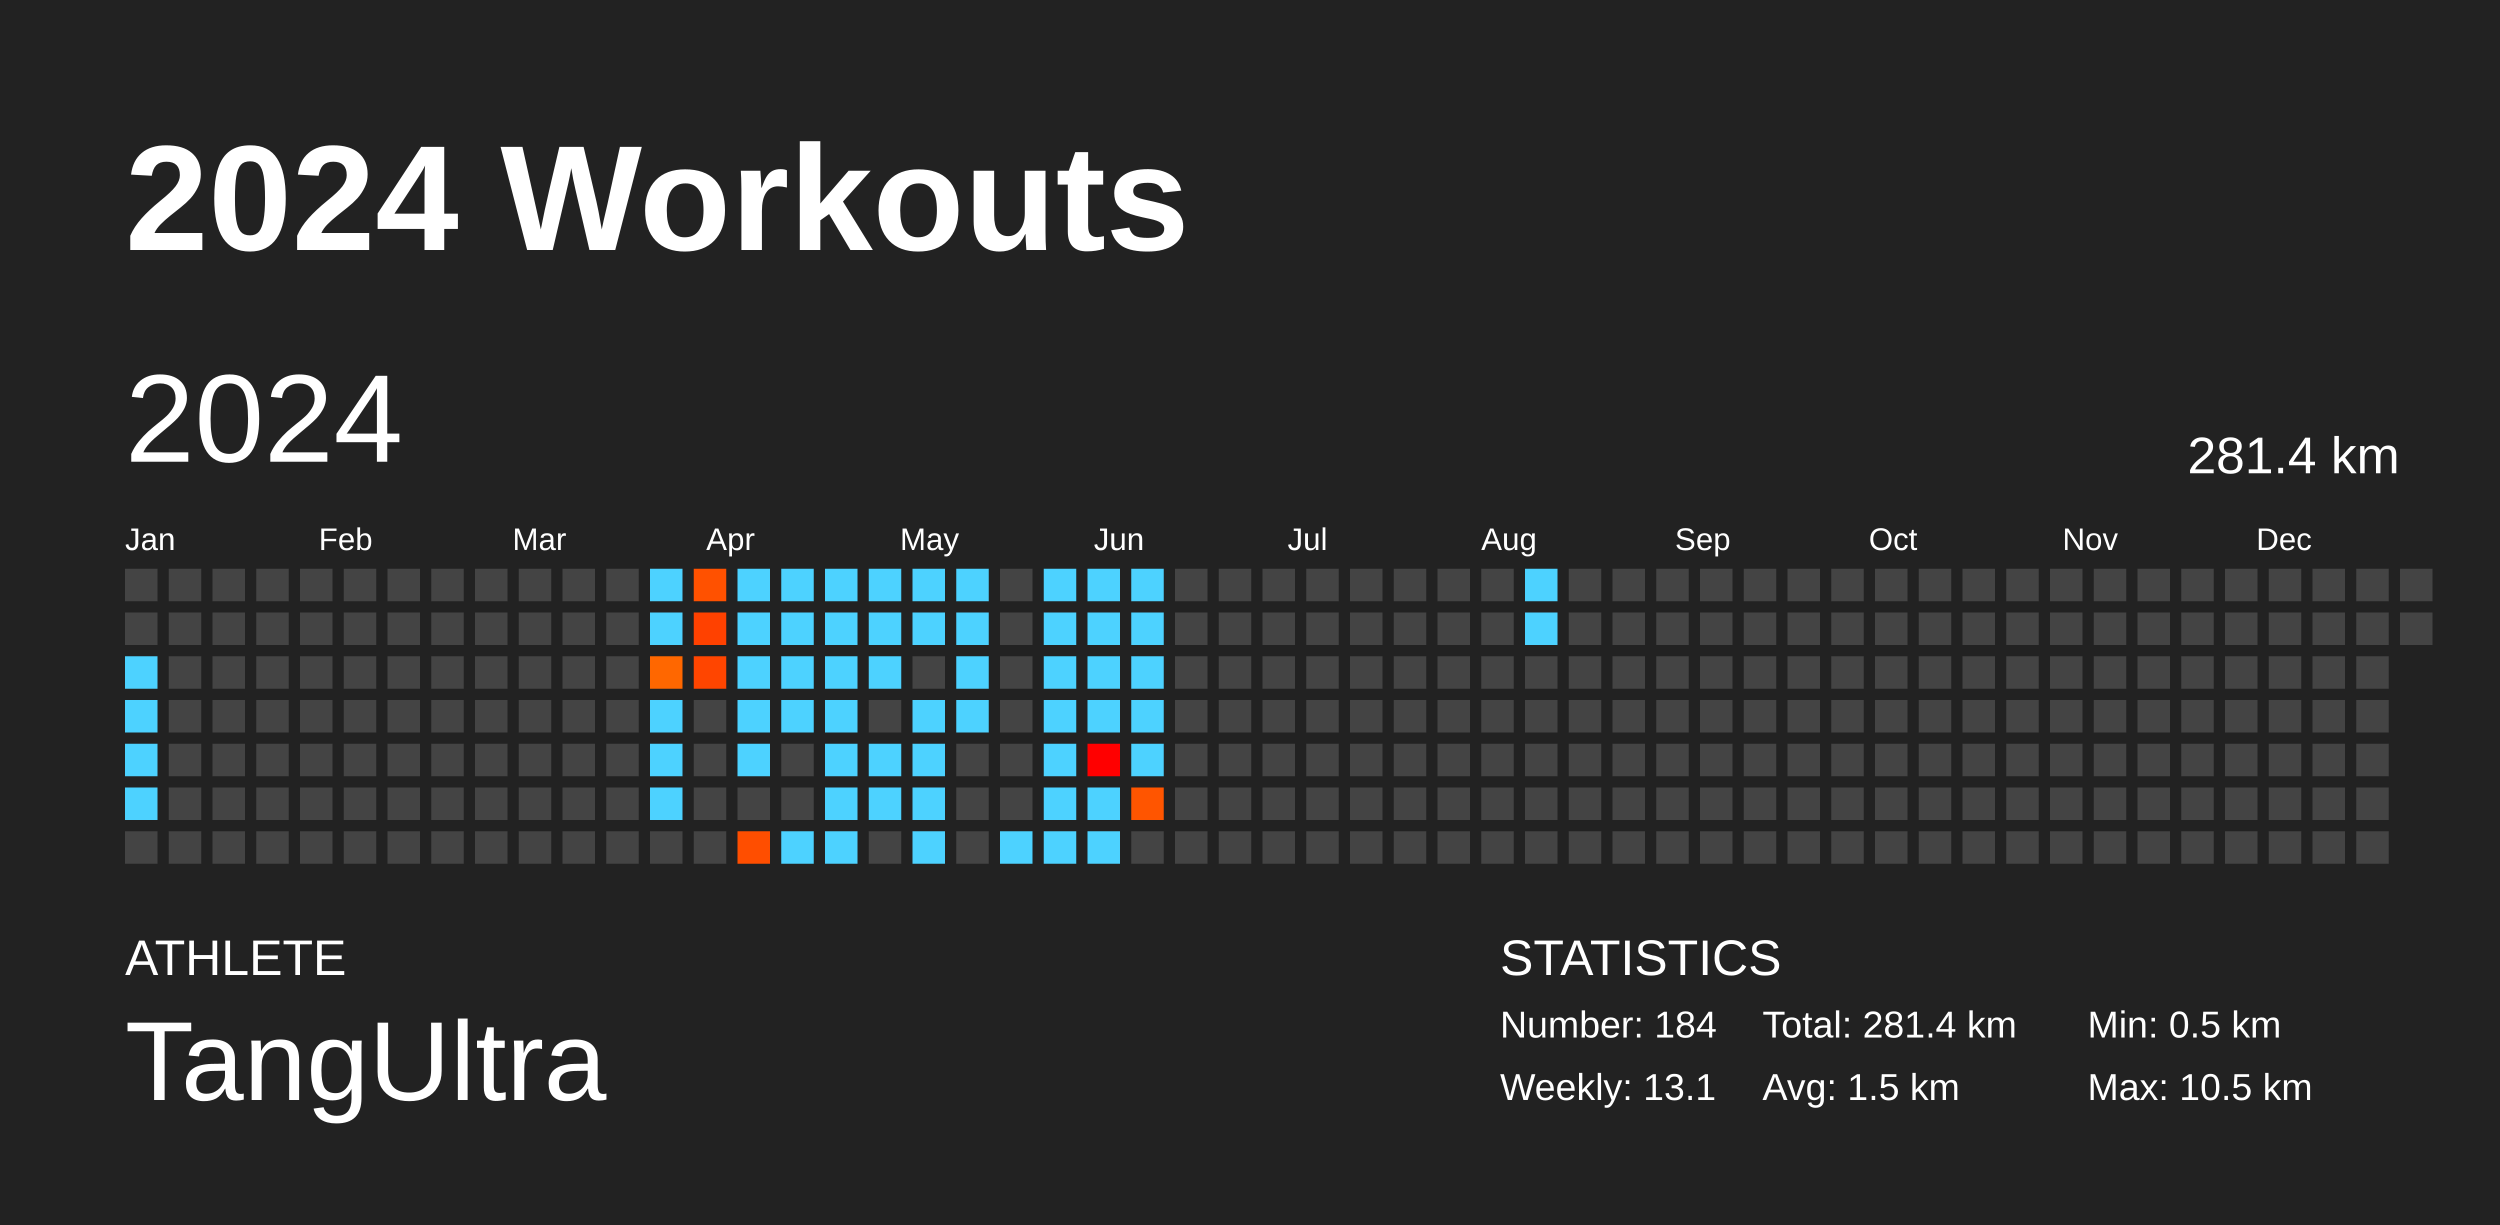
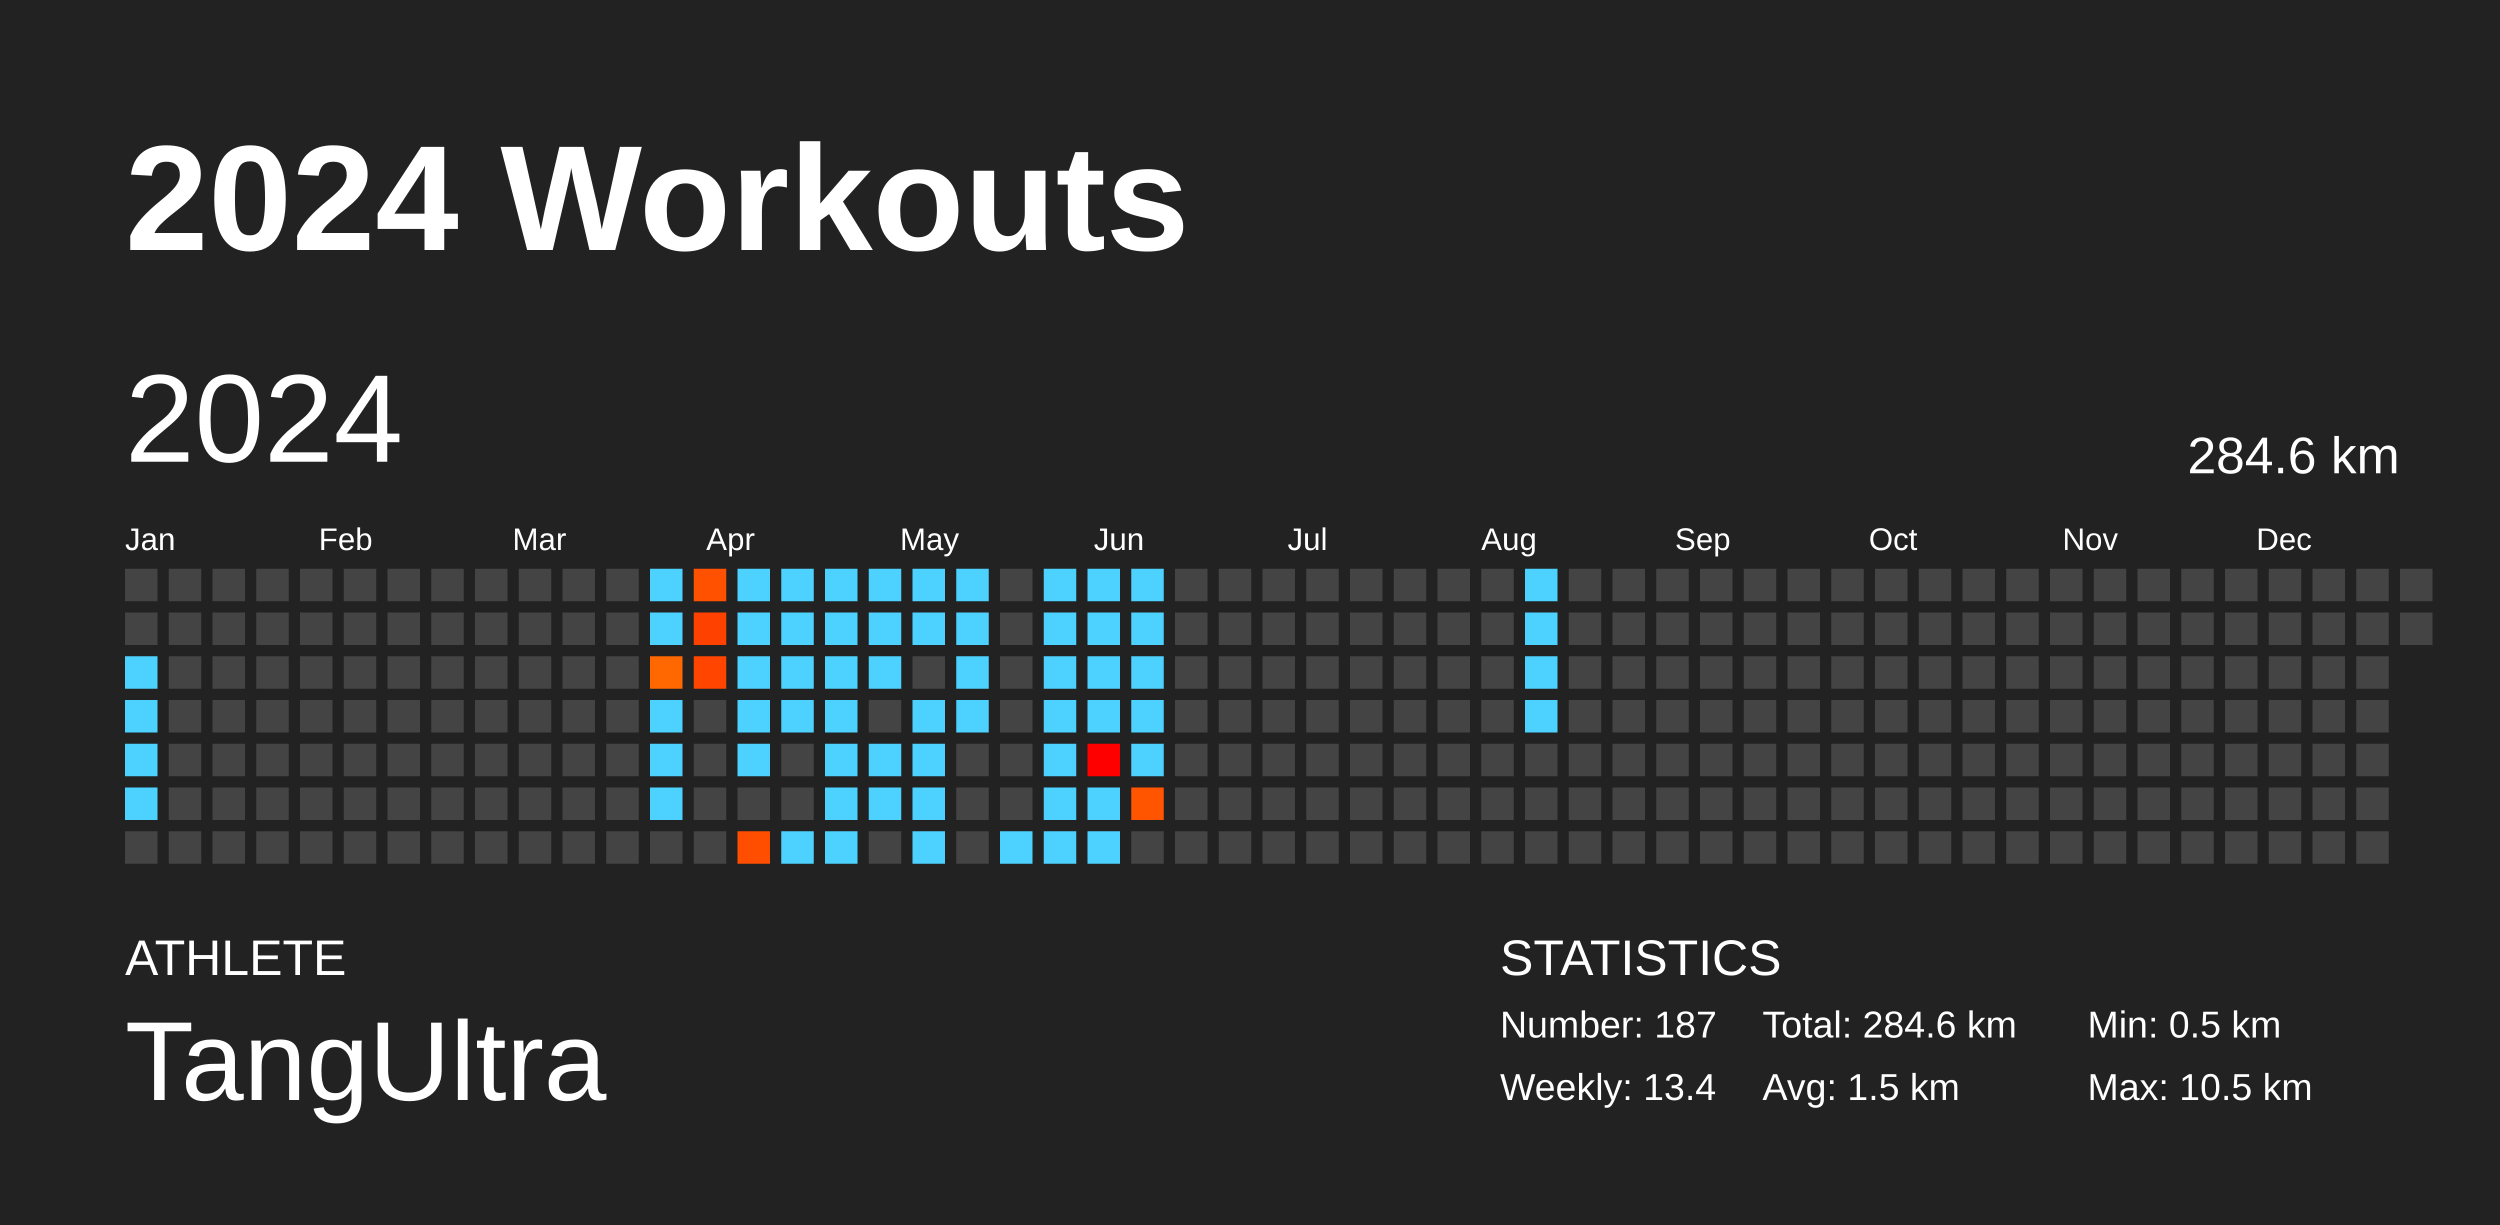
<svg xmlns="http://www.w3.org/2000/svg" baseProfile="full" height="98mm" version="1.1" viewBox="0,0,200,98" width="200mm">
  <defs />
  <rect fill="#222222" height="98" width="200" x="0" y="0" />
  <text fill="#FFFFFF" style="font-size:12px; font-family:Arial; font-weight:bold;" x="10" y="20">2024 Workouts</text>
  <text fill="#FFFFFF" style="font-size:4px; font-family:Arial" x="10" y="78">ATHLETE</text>
  <text fill="#FFFFFF" style="font-size:9px; font-family:Arial" x="10" y="88">TangUltra</text>
  <text fill="#FFFFFF" style="font-size:4px; font-family:Arial" x="120" y="78">STATISTICS</text>
-   <text fill="#FFFFFF" style="font-size:3px; font-family:Arial" x="120" y="83">Number: 184</text>
-   <text fill="#FFFFFF" style="font-size:3px; font-family:Arial" x="120" y="88">Weekly: 13.1</text>
-   <text fill="#FFFFFF" style="font-size:3px; font-family:Arial" x="141" y="83">Total: 281.4 km</text>
+   <text fill="#FFFFFF" style="font-size:3px; font-family:Arial" x="120" y="83">Number: 187</text>
+   <text fill="#FFFFFF" style="font-size:3px; font-family:Arial" x="120" y="88">Weekly: 13.4</text>
+   <text fill="#FFFFFF" style="font-size:3px; font-family:Arial" x="141" y="83">Total: 284.6 km</text>
  <text fill="#FFFFFF" style="font-size:3px; font-family:Arial" x="141" y="88">Avg: 1.5 km</text>
  <text fill="#FFFFFF" style="font-size:3px; font-family:Arial" x="167" y="83">Min: 0.5 km</text>
  <text fill="#FFFFFF" style="font-size:3px; font-family:Arial" x="167" y="88">Max: 10.5 km</text>
  <text dominant-baseline="hanging" fill="#FFFFFF" style="font-size:10.0px; font-family:Arial;" x="10" y="30">2024</text>
-   <text dominant-baseline="hanging" fill="#FFFFFF" style="font-size:4.125px; font-family:Arial;" x="175" y="35">281.4 km</text>
+   <text dominant-baseline="hanging" fill="#FFFFFF" style="font-size:4.125px; font-family:Arial;" x="175" y="35">284.6 km</text>
  <text fill="#FFFFFF" style="font-size:2.5px; font-family:Arial" x="10.0" y="44">Jan</text>
  <text fill="#FFFFFF" style="font-size:2.5px; font-family:Arial" x="25.5" y="44">Feb</text>
  <text fill="#FFFFFF" style="font-size:2.5px; font-family:Arial" x="41.0" y="44">Mar</text>
  <text fill="#FFFFFF" style="font-size:2.5px; font-family:Arial" x="56.5" y="44">Apr</text>
  <text fill="#FFFFFF" style="font-size:2.5px; font-family:Arial" x="72.0" y="44">May</text>
  <text fill="#FFFFFF" style="font-size:2.5px; font-family:Arial" x="87.5" y="44">Jun</text>
  <text fill="#FFFFFF" style="font-size:2.5px; font-family:Arial" x="103.0" y="44">Jul</text>
  <text fill="#FFFFFF" style="font-size:2.5px; font-family:Arial" x="118.5" y="44">Aug</text>
  <text fill="#FFFFFF" style="font-size:2.5px; font-family:Arial" x="134.0" y="44">Sep</text>
  <text fill="#FFFFFF" style="font-size:2.5px; font-family:Arial" x="149.5" y="44">Oct</text>
  <text fill="#FFFFFF" style="font-size:2.5px; font-family:Arial" x="165.0" y="44">Nov</text>
  <text fill="#FFFFFF" style="font-size:2.5px; font-family:Arial" x="180.5" y="44">Dec</text>
  <rect fill="#444444" height="2.6" width="2.6" x="10.0" y="45.5" />
  <rect fill="#444444" height="2.6" width="2.6" x="10.0" y="49.0" />
  <rect fill="#4dd2ff" height="2.6" width="2.6" x="10.0" y="52.5" />
  <rect fill="#4dd2ff" height="2.6" width="2.6" x="10.0" y="56.0" />
  <rect fill="#4dd2ff" height="2.6" width="2.6" x="10.0" y="59.5" />
  <rect fill="#4dd2ff" height="2.6" width="2.6" x="10.0" y="63.0" />
  <rect fill="#444444" height="2.6" width="2.6" x="10.0" y="66.5" />
  <rect fill="#444444" height="2.6" width="2.6" x="13.5" y="45.5" />
  <rect fill="#444444" height="2.6" width="2.6" x="13.5" y="49.0" />
  <rect fill="#444444" height="2.6" width="2.6" x="13.5" y="52.5" />
  <rect fill="#444444" height="2.6" width="2.6" x="13.5" y="56.0" />
  <rect fill="#444444" height="2.6" width="2.6" x="13.5" y="59.5" />
  <rect fill="#444444" height="2.6" width="2.6" x="13.5" y="63.0" />
  <rect fill="#444444" height="2.6" width="2.6" x="13.5" y="66.5" />
  <rect fill="#444444" height="2.6" width="2.6" x="17.0" y="45.5" />
  <rect fill="#444444" height="2.6" width="2.6" x="17.0" y="49.0" />
  <rect fill="#444444" height="2.6" width="2.6" x="17.0" y="52.5" />
  <rect fill="#444444" height="2.6" width="2.6" x="17.0" y="56.0" />
  <rect fill="#444444" height="2.6" width="2.6" x="17.0" y="59.5" />
  <rect fill="#444444" height="2.6" width="2.6" x="17.0" y="63.0" />
  <rect fill="#444444" height="2.6" width="2.6" x="17.0" y="66.5" />
  <rect fill="#444444" height="2.6" width="2.6" x="20.5" y="45.5" />
  <rect fill="#444444" height="2.6" width="2.6" x="20.5" y="49.0" />
  <rect fill="#444444" height="2.6" width="2.6" x="20.5" y="52.5" />
  <rect fill="#444444" height="2.6" width="2.6" x="20.5" y="56.0" />
  <rect fill="#444444" height="2.6" width="2.6" x="20.5" y="59.5" />
  <rect fill="#444444" height="2.6" width="2.6" x="20.5" y="63.0" />
  <rect fill="#444444" height="2.6" width="2.6" x="20.5" y="66.5" />
  <rect fill="#444444" height="2.6" width="2.6" x="24.0" y="45.5" />
  <rect fill="#444444" height="2.6" width="2.6" x="24.0" y="49.0" />
  <rect fill="#444444" height="2.6" width="2.6" x="24.0" y="52.5" />
  <rect fill="#444444" height="2.6" width="2.6" x="24.0" y="56.0" />
  <rect fill="#444444" height="2.6" width="2.6" x="24.0" y="59.5" />
  <rect fill="#444444" height="2.6" width="2.6" x="24.0" y="63.0" />
  <rect fill="#444444" height="2.6" width="2.6" x="24.0" y="66.5" />
  <rect fill="#444444" height="2.6" width="2.6" x="27.5" y="45.5" />
  <rect fill="#444444" height="2.6" width="2.6" x="27.5" y="49.0" />
  <rect fill="#444444" height="2.6" width="2.6" x="27.5" y="52.5" />
  <rect fill="#444444" height="2.6" width="2.6" x="27.5" y="56.0" />
  <rect fill="#444444" height="2.6" width="2.6" x="27.5" y="59.5" />
  <rect fill="#444444" height="2.6" width="2.6" x="27.5" y="63.0" />
  <rect fill="#444444" height="2.6" width="2.6" x="27.5" y="66.5" />
  <rect fill="#444444" height="2.6" width="2.6" x="31.0" y="45.5" />
  <rect fill="#444444" height="2.6" width="2.6" x="31.0" y="49.0" />
  <rect fill="#444444" height="2.6" width="2.6" x="31.0" y="52.5" />
  <rect fill="#444444" height="2.6" width="2.6" x="31.0" y="56.0" />
  <rect fill="#444444" height="2.6" width="2.6" x="31.0" y="59.5" />
  <rect fill="#444444" height="2.6" width="2.6" x="31.0" y="63.0" />
  <rect fill="#444444" height="2.6" width="2.6" x="31.0" y="66.5" />
  <rect fill="#444444" height="2.6" width="2.6" x="34.5" y="45.5" />
  <rect fill="#444444" height="2.6" width="2.6" x="34.5" y="49.0" />
  <rect fill="#444444" height="2.6" width="2.6" x="34.5" y="52.5" />
  <rect fill="#444444" height="2.6" width="2.6" x="34.5" y="56.0" />
  <rect fill="#444444" height="2.6" width="2.6" x="34.5" y="59.5" />
  <rect fill="#444444" height="2.6" width="2.6" x="34.5" y="63.0" />
  <rect fill="#444444" height="2.6" width="2.6" x="34.5" y="66.5" />
  <rect fill="#444444" height="2.6" width="2.6" x="38.0" y="45.5" />
  <rect fill="#444444" height="2.6" width="2.6" x="38.0" y="49.0" />
  <rect fill="#444444" height="2.6" width="2.6" x="38.0" y="52.5" />
  <rect fill="#444444" height="2.6" width="2.6" x="38.0" y="56.0" />
  <rect fill="#444444" height="2.6" width="2.6" x="38.0" y="59.5" />
  <rect fill="#444444" height="2.6" width="2.6" x="38.0" y="63.0" />
  <rect fill="#444444" height="2.6" width="2.6" x="38.0" y="66.5" />
  <rect fill="#444444" height="2.6" width="2.6" x="41.5" y="45.5" />
  <rect fill="#444444" height="2.6" width="2.6" x="41.5" y="49.0" />
  <rect fill="#444444" height="2.6" width="2.6" x="41.5" y="52.5" />
  <rect fill="#444444" height="2.6" width="2.6" x="41.5" y="56.0" />
  <rect fill="#444444" height="2.6" width="2.6" x="41.5" y="59.5" />
  <rect fill="#444444" height="2.6" width="2.6" x="41.5" y="63.0" />
  <rect fill="#444444" height="2.6" width="2.6" x="41.5" y="66.5" />
  <rect fill="#444444" height="2.6" width="2.6" x="45.0" y="45.5" />
  <rect fill="#444444" height="2.6" width="2.6" x="45.0" y="49.0" />
  <rect fill="#444444" height="2.6" width="2.6" x="45.0" y="52.5" />
  <rect fill="#444444" height="2.6" width="2.6" x="45.0" y="56.0" />
  <rect fill="#444444" height="2.6" width="2.6" x="45.0" y="59.5" />
  <rect fill="#444444" height="2.6" width="2.6" x="45.0" y="63.0" />
  <rect fill="#444444" height="2.6" width="2.6" x="45.0" y="66.5" />
  <rect fill="#444444" height="2.6" width="2.6" x="48.5" y="45.5" />
  <rect fill="#444444" height="2.6" width="2.6" x="48.5" y="49.0" />
  <rect fill="#444444" height="2.6" width="2.6" x="48.5" y="52.5" />
  <rect fill="#444444" height="2.6" width="2.6" x="48.5" y="56.0" />
  <rect fill="#444444" height="2.6" width="2.6" x="48.5" y="59.5" />
  <rect fill="#444444" height="2.6" width="2.6" x="48.5" y="63.0" />
  <rect fill="#444444" height="2.6" width="2.6" x="48.5" y="66.5" />
  <rect fill="#4dd2ff" height="2.6" width="2.6" x="52.0" y="45.5" />
  <rect fill="#4dd2ff" height="2.6" width="2.6" x="52.0" y="49.0" />
  <rect fill="#ff6700" height="2.6" width="2.6" x="52.0" y="52.5" />
  <rect fill="#4dd2ff" height="2.6" width="2.6" x="52.0" y="56.0" />
  <rect fill="#4dd2ff" height="2.6" width="2.6" x="52.0" y="59.5" />
  <rect fill="#4dd2ff" height="2.6" width="2.6" x="52.0" y="63.0" />
  <rect fill="#444444" height="2.6" width="2.6" x="52.0" y="66.5" />
  <rect fill="#ff5100" height="2.6" width="2.6" x="55.5" y="45.5" />
  <rect fill="#ff4100" height="2.6" width="2.6" x="55.5" y="49.0" />
  <rect fill="#ff4500" height="2.6" width="2.6" x="55.5" y="52.5" />
  <rect fill="#444444" height="2.6" width="2.6" x="55.5" y="56.0" />
  <rect fill="#444444" height="2.6" width="2.6" x="55.5" y="59.5" />
  <rect fill="#444444" height="2.6" width="2.6" x="55.5" y="63.0" />
  <rect fill="#444444" height="2.6" width="2.6" x="55.5" y="66.5" />
  <rect fill="#4dd2ff" height="2.6" width="2.6" x="59.0" y="45.5" />
  <rect fill="#4dd2ff" height="2.6" width="2.6" x="59.0" y="49.0" />
  <rect fill="#4dd2ff" height="2.6" width="2.6" x="59.0" y="52.5" />
  <rect fill="#4dd2ff" height="2.6" width="2.6" x="59.0" y="56.0" />
  <rect fill="#4dd2ff" height="2.6" width="2.6" x="59.0" y="59.5" />
  <rect fill="#444444" height="2.6" width="2.6" x="59.0" y="63.0" />
  <rect fill="#ff4e00" height="2.6" width="2.6" x="59.0" y="66.5" />
  <rect fill="#4dd2ff" height="2.6" width="2.6" x="62.5" y="45.5" />
  <rect fill="#4dd2ff" height="2.6" width="2.6" x="62.5" y="49.0" />
  <rect fill="#4dd2ff" height="2.6" width="2.6" x="62.5" y="52.5" />
  <rect fill="#4dd2ff" height="2.6" width="2.6" x="62.5" y="56.0" />
  <rect fill="#444444" height="2.6" width="2.6" x="62.5" y="59.5" />
  <rect fill="#444444" height="2.6" width="2.6" x="62.5" y="63.0" />
  <rect fill="#4dd2ff" height="2.6" width="2.6" x="62.5" y="66.5" />
  <rect fill="#4dd2ff" height="2.6" width="2.6" x="66.0" y="45.5" />
  <rect fill="#4dd2ff" height="2.6" width="2.6" x="66.0" y="49.0" />
  <rect fill="#4dd2ff" height="2.6" width="2.6" x="66.0" y="52.5" />
  <rect fill="#4dd2ff" height="2.6" width="2.6" x="66.0" y="56.0" />
  <rect fill="#4dd2ff" height="2.6" width="2.6" x="66.0" y="59.5" />
  <rect fill="#4dd2ff" height="2.6" width="2.6" x="66.0" y="63.0" />
  <rect fill="#4dd2ff" height="2.6" width="2.6" x="66.0" y="66.5" />
  <rect fill="#4dd2ff" height="2.6" width="2.6" x="69.5" y="45.5" />
  <rect fill="#4dd2ff" height="2.6" width="2.6" x="69.5" y="49.0" />
  <rect fill="#4dd2ff" height="2.6" width="2.6" x="69.5" y="52.5" />
  <rect fill="#444444" height="2.6" width="2.6" x="69.5" y="56.0" />
  <rect fill="#4dd2ff" height="2.6" width="2.6" x="69.5" y="59.5" />
  <rect fill="#4dd2ff" height="2.6" width="2.6" x="69.5" y="63.0" />
  <rect fill="#444444" height="2.6" width="2.6" x="69.5" y="66.5" />
  <rect fill="#4dd2ff" height="2.6" width="2.6" x="73.0" y="45.5" />
  <rect fill="#4dd2ff" height="2.6" width="2.6" x="73.0" y="49.0" />
  <rect fill="#444444" height="2.6" width="2.6" x="73.0" y="52.5" />
  <rect fill="#4dd2ff" height="2.6" width="2.6" x="73.0" y="56.0" />
  <rect fill="#4dd2ff" height="2.6" width="2.6" x="73.0" y="59.5" />
  <rect fill="#4dd2ff" height="2.6" width="2.6" x="73.0" y="63.0" />
  <rect fill="#4dd2ff" height="2.6" width="2.6" x="73.0" y="66.5" />
  <rect fill="#4dd2ff" height="2.6" width="2.6" x="76.5" y="45.5" />
  <rect fill="#4dd2ff" height="2.6" width="2.6" x="76.5" y="49.0" />
  <rect fill="#4dd2ff" height="2.6" width="2.6" x="76.5" y="52.5" />
  <rect fill="#4dd2ff" height="2.6" width="2.6" x="76.5" y="56.0" />
  <rect fill="#444444" height="2.6" width="2.6" x="76.5" y="59.5" />
  <rect fill="#444444" height="2.6" width="2.6" x="76.5" y="63.0" />
  <rect fill="#444444" height="2.6" width="2.6" x="76.5" y="66.5" />
  <rect fill="#444444" height="2.6" width="2.6" x="80.0" y="45.5" />
  <rect fill="#444444" height="2.6" width="2.6" x="80.0" y="49.0" />
  <rect fill="#444444" height="2.6" width="2.6" x="80.0" y="52.5" />
  <rect fill="#444444" height="2.6" width="2.6" x="80.0" y="56.0" />
  <rect fill="#444444" height="2.6" width="2.6" x="80.0" y="59.5" />
  <rect fill="#444444" height="2.6" width="2.6" x="80.0" y="63.0" />
  <rect fill="#4dd2ff" height="2.6" width="2.6" x="80.0" y="66.5" />
  <rect fill="#4dd2ff" height="2.6" width="2.6" x="83.5" y="45.5" />
  <rect fill="#4dd2ff" height="2.6" width="2.6" x="83.5" y="49.0" />
  <rect fill="#4dd2ff" height="2.6" width="2.6" x="83.5" y="52.5" />
  <rect fill="#4dd2ff" height="2.6" width="2.6" x="83.5" y="56.0" />
  <rect fill="#4dd2ff" height="2.6" width="2.6" x="83.5" y="59.5" />
  <rect fill="#4dd2ff" height="2.6" width="2.6" x="83.5" y="63.0" />
  <rect fill="#4dd2ff" height="2.6" width="2.6" x="83.5" y="66.5" />
  <rect fill="#4dd2ff" height="2.6" width="2.6" x="87.0" y="45.5" />
  <rect fill="#4dd2ff" height="2.6" width="2.6" x="87.0" y="49.0" />
  <rect fill="#4dd2ff" height="2.6" width="2.6" x="87.0" y="52.5" />
  <rect fill="#4dd2ff" height="2.6" width="2.6" x="87.0" y="56.0" />
  <rect fill="#ff0000" height="2.6" width="2.6" x="87.0" y="59.5" />
  <rect fill="#4dd2ff" height="2.6" width="2.6" x="87.0" y="63.0" />
  <rect fill="#4dd2ff" height="2.6" width="2.6" x="87.0" y="66.5" />
  <rect fill="#4dd2ff" height="2.6" width="2.6" x="90.5" y="45.5" />
  <rect fill="#4dd2ff" height="2.6" width="2.6" x="90.5" y="49.0" />
  <rect fill="#4dd2ff" height="2.6" width="2.6" x="90.5" y="52.5" />
  <rect fill="#4dd2ff" height="2.6" width="2.6" x="90.5" y="56.0" />
  <rect fill="#4dd2ff" height="2.6" width="2.6" x="90.5" y="59.5" />
  <rect fill="#ff5500" height="2.6" width="2.6" x="90.5" y="63.0" />
  <rect fill="#444444" height="2.6" width="2.6" x="90.5" y="66.5" />
  <rect fill="#444444" height="2.6" width="2.6" x="94.0" y="45.5" />
  <rect fill="#444444" height="2.6" width="2.6" x="94.0" y="49.0" />
  <rect fill="#444444" height="2.6" width="2.6" x="94.0" y="52.5" />
  <rect fill="#444444" height="2.6" width="2.6" x="94.0" y="56.0" />
  <rect fill="#444444" height="2.6" width="2.6" x="94.0" y="59.5" />
  <rect fill="#444444" height="2.6" width="2.6" x="94.0" y="63.0" />
  <rect fill="#444444" height="2.6" width="2.6" x="94.0" y="66.5" />
  <rect fill="#444444" height="2.6" width="2.6" x="97.5" y="45.5" />
  <rect fill="#444444" height="2.6" width="2.6" x="97.5" y="49.0" />
  <rect fill="#444444" height="2.6" width="2.6" x="97.5" y="52.5" />
  <rect fill="#444444" height="2.6" width="2.6" x="97.5" y="56.0" />
  <rect fill="#444444" height="2.6" width="2.6" x="97.5" y="59.5" />
  <rect fill="#444444" height="2.6" width="2.6" x="97.5" y="63.0" />
  <rect fill="#444444" height="2.6" width="2.6" x="97.5" y="66.5" />
  <rect fill="#444444" height="2.6" width="2.6" x="101.0" y="45.5" />
  <rect fill="#444444" height="2.6" width="2.6" x="101.0" y="49.0" />
  <rect fill="#444444" height="2.6" width="2.6" x="101.0" y="52.5" />
  <rect fill="#444444" height="2.6" width="2.6" x="101.0" y="56.0" />
  <rect fill="#444444" height="2.6" width="2.6" x="101.0" y="59.5" />
  <rect fill="#444444" height="2.6" width="2.6" x="101.0" y="63.0" />
  <rect fill="#444444" height="2.6" width="2.6" x="101.0" y="66.5" />
  <rect fill="#444444" height="2.6" width="2.6" x="104.5" y="45.5" />
  <rect fill="#444444" height="2.6" width="2.6" x="104.5" y="49.0" />
  <rect fill="#444444" height="2.6" width="2.6" x="104.5" y="52.5" />
  <rect fill="#444444" height="2.6" width="2.6" x="104.5" y="56.0" />
  <rect fill="#444444" height="2.6" width="2.6" x="104.5" y="59.5" />
  <rect fill="#444444" height="2.6" width="2.6" x="104.5" y="63.0" />
  <rect fill="#444444" height="2.6" width="2.6" x="104.5" y="66.5" />
  <rect fill="#444444" height="2.6" width="2.6" x="108.0" y="45.5" />
  <rect fill="#444444" height="2.6" width="2.6" x="108.0" y="49.0" />
  <rect fill="#444444" height="2.6" width="2.6" x="108.0" y="52.5" />
  <rect fill="#444444" height="2.6" width="2.6" x="108.0" y="56.0" />
  <rect fill="#444444" height="2.6" width="2.6" x="108.0" y="59.5" />
  <rect fill="#444444" height="2.6" width="2.6" x="108.0" y="63.0" />
  <rect fill="#444444" height="2.6" width="2.6" x="108.0" y="66.5" />
  <rect fill="#444444" height="2.6" width="2.6" x="111.5" y="45.5" />
  <rect fill="#444444" height="2.6" width="2.6" x="111.5" y="49.0" />
  <rect fill="#444444" height="2.6" width="2.6" x="111.5" y="52.5" />
  <rect fill="#444444" height="2.6" width="2.6" x="111.5" y="56.0" />
  <rect fill="#444444" height="2.6" width="2.6" x="111.5" y="59.5" />
  <rect fill="#444444" height="2.6" width="2.6" x="111.5" y="63.0" />
  <rect fill="#444444" height="2.6" width="2.6" x="111.5" y="66.5" />
  <rect fill="#444444" height="2.6" width="2.6" x="115.0" y="45.5" />
  <rect fill="#444444" height="2.6" width="2.6" x="115.0" y="49.0" />
  <rect fill="#444444" height="2.6" width="2.6" x="115.0" y="52.5" />
  <rect fill="#444444" height="2.6" width="2.6" x="115.0" y="56.0" />
  <rect fill="#444444" height="2.6" width="2.6" x="115.0" y="59.5" />
  <rect fill="#444444" height="2.6" width="2.6" x="115.0" y="63.0" />
  <rect fill="#444444" height="2.6" width="2.6" x="115.0" y="66.5" />
  <rect fill="#444444" height="2.6" width="2.6" x="118.5" y="45.5" />
  <rect fill="#444444" height="2.6" width="2.6" x="118.5" y="49.0" />
  <rect fill="#444444" height="2.6" width="2.6" x="118.5" y="52.5" />
  <rect fill="#444444" height="2.6" width="2.6" x="118.5" y="56.0" />
  <rect fill="#444444" height="2.6" width="2.6" x="118.5" y="59.5" />
  <rect fill="#444444" height="2.6" width="2.6" x="118.5" y="63.0" />
  <rect fill="#444444" height="2.6" width="2.6" x="118.5" y="66.5" />
  <rect fill="#4dd2ff" height="2.6" width="2.6" x="122.0" y="45.5" />
  <rect fill="#4dd2ff" height="2.6" width="2.6" x="122.0" y="49.0" />
-   <rect fill="#444444" height="2.6" width="2.6" x="122.0" y="52.5" />
-   <rect fill="#444444" height="2.6" width="2.6" x="122.0" y="56.0" />
+   <rect fill="#4dd2ff" height="2.6" width="2.6" x="122.0" y="52.5" />
+   <rect fill="#4dd2ff" height="2.6" width="2.6" x="122.0" y="56.0" />
  <rect fill="#444444" height="2.6" width="2.6" x="122.0" y="59.5" />
  <rect fill="#444444" height="2.6" width="2.6" x="122.0" y="63.0" />
  <rect fill="#444444" height="2.6" width="2.6" x="122.0" y="66.5" />
  <rect fill="#444444" height="2.6" width="2.6" x="125.5" y="45.5" />
  <rect fill="#444444" height="2.6" width="2.6" x="125.5" y="49.0" />
  <rect fill="#444444" height="2.6" width="2.6" x="125.5" y="52.5" />
  <rect fill="#444444" height="2.6" width="2.6" x="125.5" y="56.0" />
  <rect fill="#444444" height="2.6" width="2.6" x="125.5" y="59.5" />
  <rect fill="#444444" height="2.6" width="2.6" x="125.5" y="63.0" />
  <rect fill="#444444" height="2.6" width="2.6" x="125.5" y="66.5" />
  <rect fill="#444444" height="2.6" width="2.6" x="129.0" y="45.5" />
  <rect fill="#444444" height="2.6" width="2.6" x="129.0" y="49.0" />
  <rect fill="#444444" height="2.6" width="2.6" x="129.0" y="52.5" />
  <rect fill="#444444" height="2.6" width="2.6" x="129.0" y="56.0" />
  <rect fill="#444444" height="2.6" width="2.6" x="129.0" y="59.5" />
  <rect fill="#444444" height="2.6" width="2.6" x="129.0" y="63.0" />
  <rect fill="#444444" height="2.6" width="2.6" x="129.0" y="66.5" />
  <rect fill="#444444" height="2.6" width="2.6" x="132.5" y="45.5" />
  <rect fill="#444444" height="2.6" width="2.6" x="132.5" y="49.0" />
  <rect fill="#444444" height="2.6" width="2.6" x="132.5" y="52.5" />
  <rect fill="#444444" height="2.6" width="2.6" x="132.5" y="56.0" />
  <rect fill="#444444" height="2.6" width="2.6" x="132.5" y="59.5" />
  <rect fill="#444444" height="2.6" width="2.6" x="132.5" y="63.0" />
  <rect fill="#444444" height="2.6" width="2.6" x="132.5" y="66.5" />
  <rect fill="#444444" height="2.6" width="2.6" x="136.0" y="45.5" />
  <rect fill="#444444" height="2.6" width="2.6" x="136.0" y="49.0" />
  <rect fill="#444444" height="2.6" width="2.6" x="136.0" y="52.5" />
  <rect fill="#444444" height="2.6" width="2.6" x="136.0" y="56.0" />
  <rect fill="#444444" height="2.6" width="2.6" x="136.0" y="59.5" />
  <rect fill="#444444" height="2.6" width="2.6" x="136.0" y="63.0" />
  <rect fill="#444444" height="2.6" width="2.6" x="136.0" y="66.5" />
  <rect fill="#444444" height="2.6" width="2.6" x="139.5" y="45.5" />
  <rect fill="#444444" height="2.6" width="2.6" x="139.5" y="49.0" />
  <rect fill="#444444" height="2.6" width="2.6" x="139.5" y="52.5" />
  <rect fill="#444444" height="2.6" width="2.6" x="139.5" y="56.0" />
  <rect fill="#444444" height="2.6" width="2.6" x="139.5" y="59.5" />
  <rect fill="#444444" height="2.6" width="2.6" x="139.5" y="63.0" />
  <rect fill="#444444" height="2.6" width="2.6" x="139.5" y="66.5" />
  <rect fill="#444444" height="2.6" width="2.6" x="143.0" y="45.5" />
  <rect fill="#444444" height="2.6" width="2.6" x="143.0" y="49.0" />
  <rect fill="#444444" height="2.6" width="2.6" x="143.0" y="52.5" />
  <rect fill="#444444" height="2.6" width="2.6" x="143.0" y="56.0" />
  <rect fill="#444444" height="2.6" width="2.6" x="143.0" y="59.5" />
  <rect fill="#444444" height="2.6" width="2.6" x="143.0" y="63.0" />
  <rect fill="#444444" height="2.6" width="2.6" x="143.0" y="66.5" />
  <rect fill="#444444" height="2.6" width="2.6" x="146.5" y="45.5" />
  <rect fill="#444444" height="2.6" width="2.6" x="146.5" y="49.0" />
  <rect fill="#444444" height="2.6" width="2.6" x="146.5" y="52.5" />
  <rect fill="#444444" height="2.6" width="2.6" x="146.5" y="56.0" />
  <rect fill="#444444" height="2.6" width="2.6" x="146.5" y="59.5" />
  <rect fill="#444444" height="2.6" width="2.6" x="146.5" y="63.0" />
  <rect fill="#444444" height="2.6" width="2.6" x="146.5" y="66.5" />
  <rect fill="#444444" height="2.6" width="2.6" x="150.0" y="45.5" />
  <rect fill="#444444" height="2.6" width="2.6" x="150.0" y="49.0" />
  <rect fill="#444444" height="2.6" width="2.6" x="150.0" y="52.5" />
  <rect fill="#444444" height="2.6" width="2.6" x="150.0" y="56.0" />
  <rect fill="#444444" height="2.6" width="2.6" x="150.0" y="59.5" />
  <rect fill="#444444" height="2.6" width="2.6" x="150.0" y="63.0" />
  <rect fill="#444444" height="2.6" width="2.6" x="150.0" y="66.5" />
  <rect fill="#444444" height="2.6" width="2.6" x="153.5" y="45.5" />
  <rect fill="#444444" height="2.6" width="2.6" x="153.5" y="49.0" />
  <rect fill="#444444" height="2.6" width="2.6" x="153.5" y="52.5" />
  <rect fill="#444444" height="2.6" width="2.6" x="153.5" y="56.0" />
  <rect fill="#444444" height="2.6" width="2.6" x="153.5" y="59.5" />
  <rect fill="#444444" height="2.6" width="2.6" x="153.5" y="63.0" />
  <rect fill="#444444" height="2.6" width="2.6" x="153.5" y="66.5" />
  <rect fill="#444444" height="2.6" width="2.6" x="157.0" y="45.5" />
  <rect fill="#444444" height="2.6" width="2.6" x="157.0" y="49.0" />
  <rect fill="#444444" height="2.6" width="2.6" x="157.0" y="52.5" />
  <rect fill="#444444" height="2.6" width="2.6" x="157.0" y="56.0" />
  <rect fill="#444444" height="2.6" width="2.6" x="157.0" y="59.5" />
  <rect fill="#444444" height="2.6" width="2.6" x="157.0" y="63.0" />
  <rect fill="#444444" height="2.6" width="2.6" x="157.0" y="66.5" />
  <rect fill="#444444" height="2.6" width="2.6" x="160.5" y="45.5" />
  <rect fill="#444444" height="2.6" width="2.6" x="160.5" y="49.0" />
  <rect fill="#444444" height="2.6" width="2.6" x="160.5" y="52.5" />
  <rect fill="#444444" height="2.6" width="2.6" x="160.5" y="56.0" />
  <rect fill="#444444" height="2.6" width="2.6" x="160.5" y="59.5" />
  <rect fill="#444444" height="2.6" width="2.6" x="160.5" y="63.0" />
  <rect fill="#444444" height="2.6" width="2.6" x="160.5" y="66.5" />
  <rect fill="#444444" height="2.6" width="2.6" x="164.0" y="45.5" />
  <rect fill="#444444" height="2.6" width="2.6" x="164.0" y="49.0" />
  <rect fill="#444444" height="2.6" width="2.6" x="164.0" y="52.5" />
  <rect fill="#444444" height="2.6" width="2.6" x="164.0" y="56.0" />
  <rect fill="#444444" height="2.6" width="2.6" x="164.0" y="59.5" />
  <rect fill="#444444" height="2.6" width="2.6" x="164.0" y="63.0" />
  <rect fill="#444444" height="2.6" width="2.6" x="164.0" y="66.5" />
  <rect fill="#444444" height="2.6" width="2.6" x="167.5" y="45.5" />
  <rect fill="#444444" height="2.6" width="2.6" x="167.5" y="49.0" />
  <rect fill="#444444" height="2.6" width="2.6" x="167.5" y="52.5" />
  <rect fill="#444444" height="2.6" width="2.6" x="167.5" y="56.0" />
  <rect fill="#444444" height="2.6" width="2.6" x="167.5" y="59.5" />
  <rect fill="#444444" height="2.6" width="2.6" x="167.5" y="63.0" />
  <rect fill="#444444" height="2.6" width="2.6" x="167.5" y="66.5" />
  <rect fill="#444444" height="2.6" width="2.6" x="171.0" y="45.5" />
  <rect fill="#444444" height="2.6" width="2.6" x="171.0" y="49.0" />
  <rect fill="#444444" height="2.6" width="2.6" x="171.0" y="52.5" />
  <rect fill="#444444" height="2.6" width="2.6" x="171.0" y="56.0" />
  <rect fill="#444444" height="2.6" width="2.6" x="171.0" y="59.5" />
  <rect fill="#444444" height="2.6" width="2.6" x="171.0" y="63.0" />
  <rect fill="#444444" height="2.6" width="2.6" x="171.0" y="66.5" />
  <rect fill="#444444" height="2.6" width="2.6" x="174.5" y="45.5" />
  <rect fill="#444444" height="2.6" width="2.6" x="174.5" y="49.0" />
  <rect fill="#444444" height="2.6" width="2.6" x="174.5" y="52.5" />
  <rect fill="#444444" height="2.6" width="2.6" x="174.5" y="56.0" />
  <rect fill="#444444" height="2.6" width="2.6" x="174.5" y="59.5" />
  <rect fill="#444444" height="2.6" width="2.6" x="174.5" y="63.0" />
  <rect fill="#444444" height="2.6" width="2.6" x="174.5" y="66.5" />
  <rect fill="#444444" height="2.6" width="2.6" x="178.0" y="45.5" />
  <rect fill="#444444" height="2.6" width="2.6" x="178.0" y="49.0" />
  <rect fill="#444444" height="2.6" width="2.6" x="178.0" y="52.5" />
  <rect fill="#444444" height="2.6" width="2.6" x="178.0" y="56.0" />
  <rect fill="#444444" height="2.6" width="2.6" x="178.0" y="59.5" />
  <rect fill="#444444" height="2.6" width="2.6" x="178.0" y="63.0" />
  <rect fill="#444444" height="2.6" width="2.6" x="178.0" y="66.5" />
  <rect fill="#444444" height="2.6" width="2.6" x="181.5" y="45.5" />
  <rect fill="#444444" height="2.6" width="2.6" x="181.5" y="49.0" />
  <rect fill="#444444" height="2.6" width="2.6" x="181.5" y="52.5" />
  <rect fill="#444444" height="2.6" width="2.6" x="181.5" y="56.0" />
  <rect fill="#444444" height="2.6" width="2.6" x="181.5" y="59.5" />
  <rect fill="#444444" height="2.6" width="2.6" x="181.5" y="63.0" />
  <rect fill="#444444" height="2.6" width="2.6" x="181.5" y="66.5" />
  <rect fill="#444444" height="2.6" width="2.6" x="185.0" y="45.5" />
  <rect fill="#444444" height="2.6" width="2.6" x="185.0" y="49.0" />
  <rect fill="#444444" height="2.6" width="2.6" x="185.0" y="52.5" />
  <rect fill="#444444" height="2.6" width="2.6" x="185.0" y="56.0" />
  <rect fill="#444444" height="2.6" width="2.6" x="185.0" y="59.5" />
  <rect fill="#444444" height="2.6" width="2.6" x="185.0" y="63.0" />
  <rect fill="#444444" height="2.6" width="2.6" x="185.0" y="66.5" />
  <rect fill="#444444" height="2.6" width="2.6" x="188.5" y="45.5" />
  <rect fill="#444444" height="2.6" width="2.6" x="188.5" y="49.0" />
  <rect fill="#444444" height="2.6" width="2.6" x="188.5" y="52.5" />
  <rect fill="#444444" height="2.6" width="2.6" x="188.5" y="56.0" />
  <rect fill="#444444" height="2.6" width="2.6" x="188.5" y="59.5" />
  <rect fill="#444444" height="2.6" width="2.6" x="188.5" y="63.0" />
  <rect fill="#444444" height="2.6" width="2.6" x="188.5" y="66.5" />
  <rect fill="#444444" height="2.6" width="2.6" x="192.0" y="45.5" />
  <rect fill="#444444" height="2.6" width="2.6" x="192.0" y="49.0" />
</svg>
